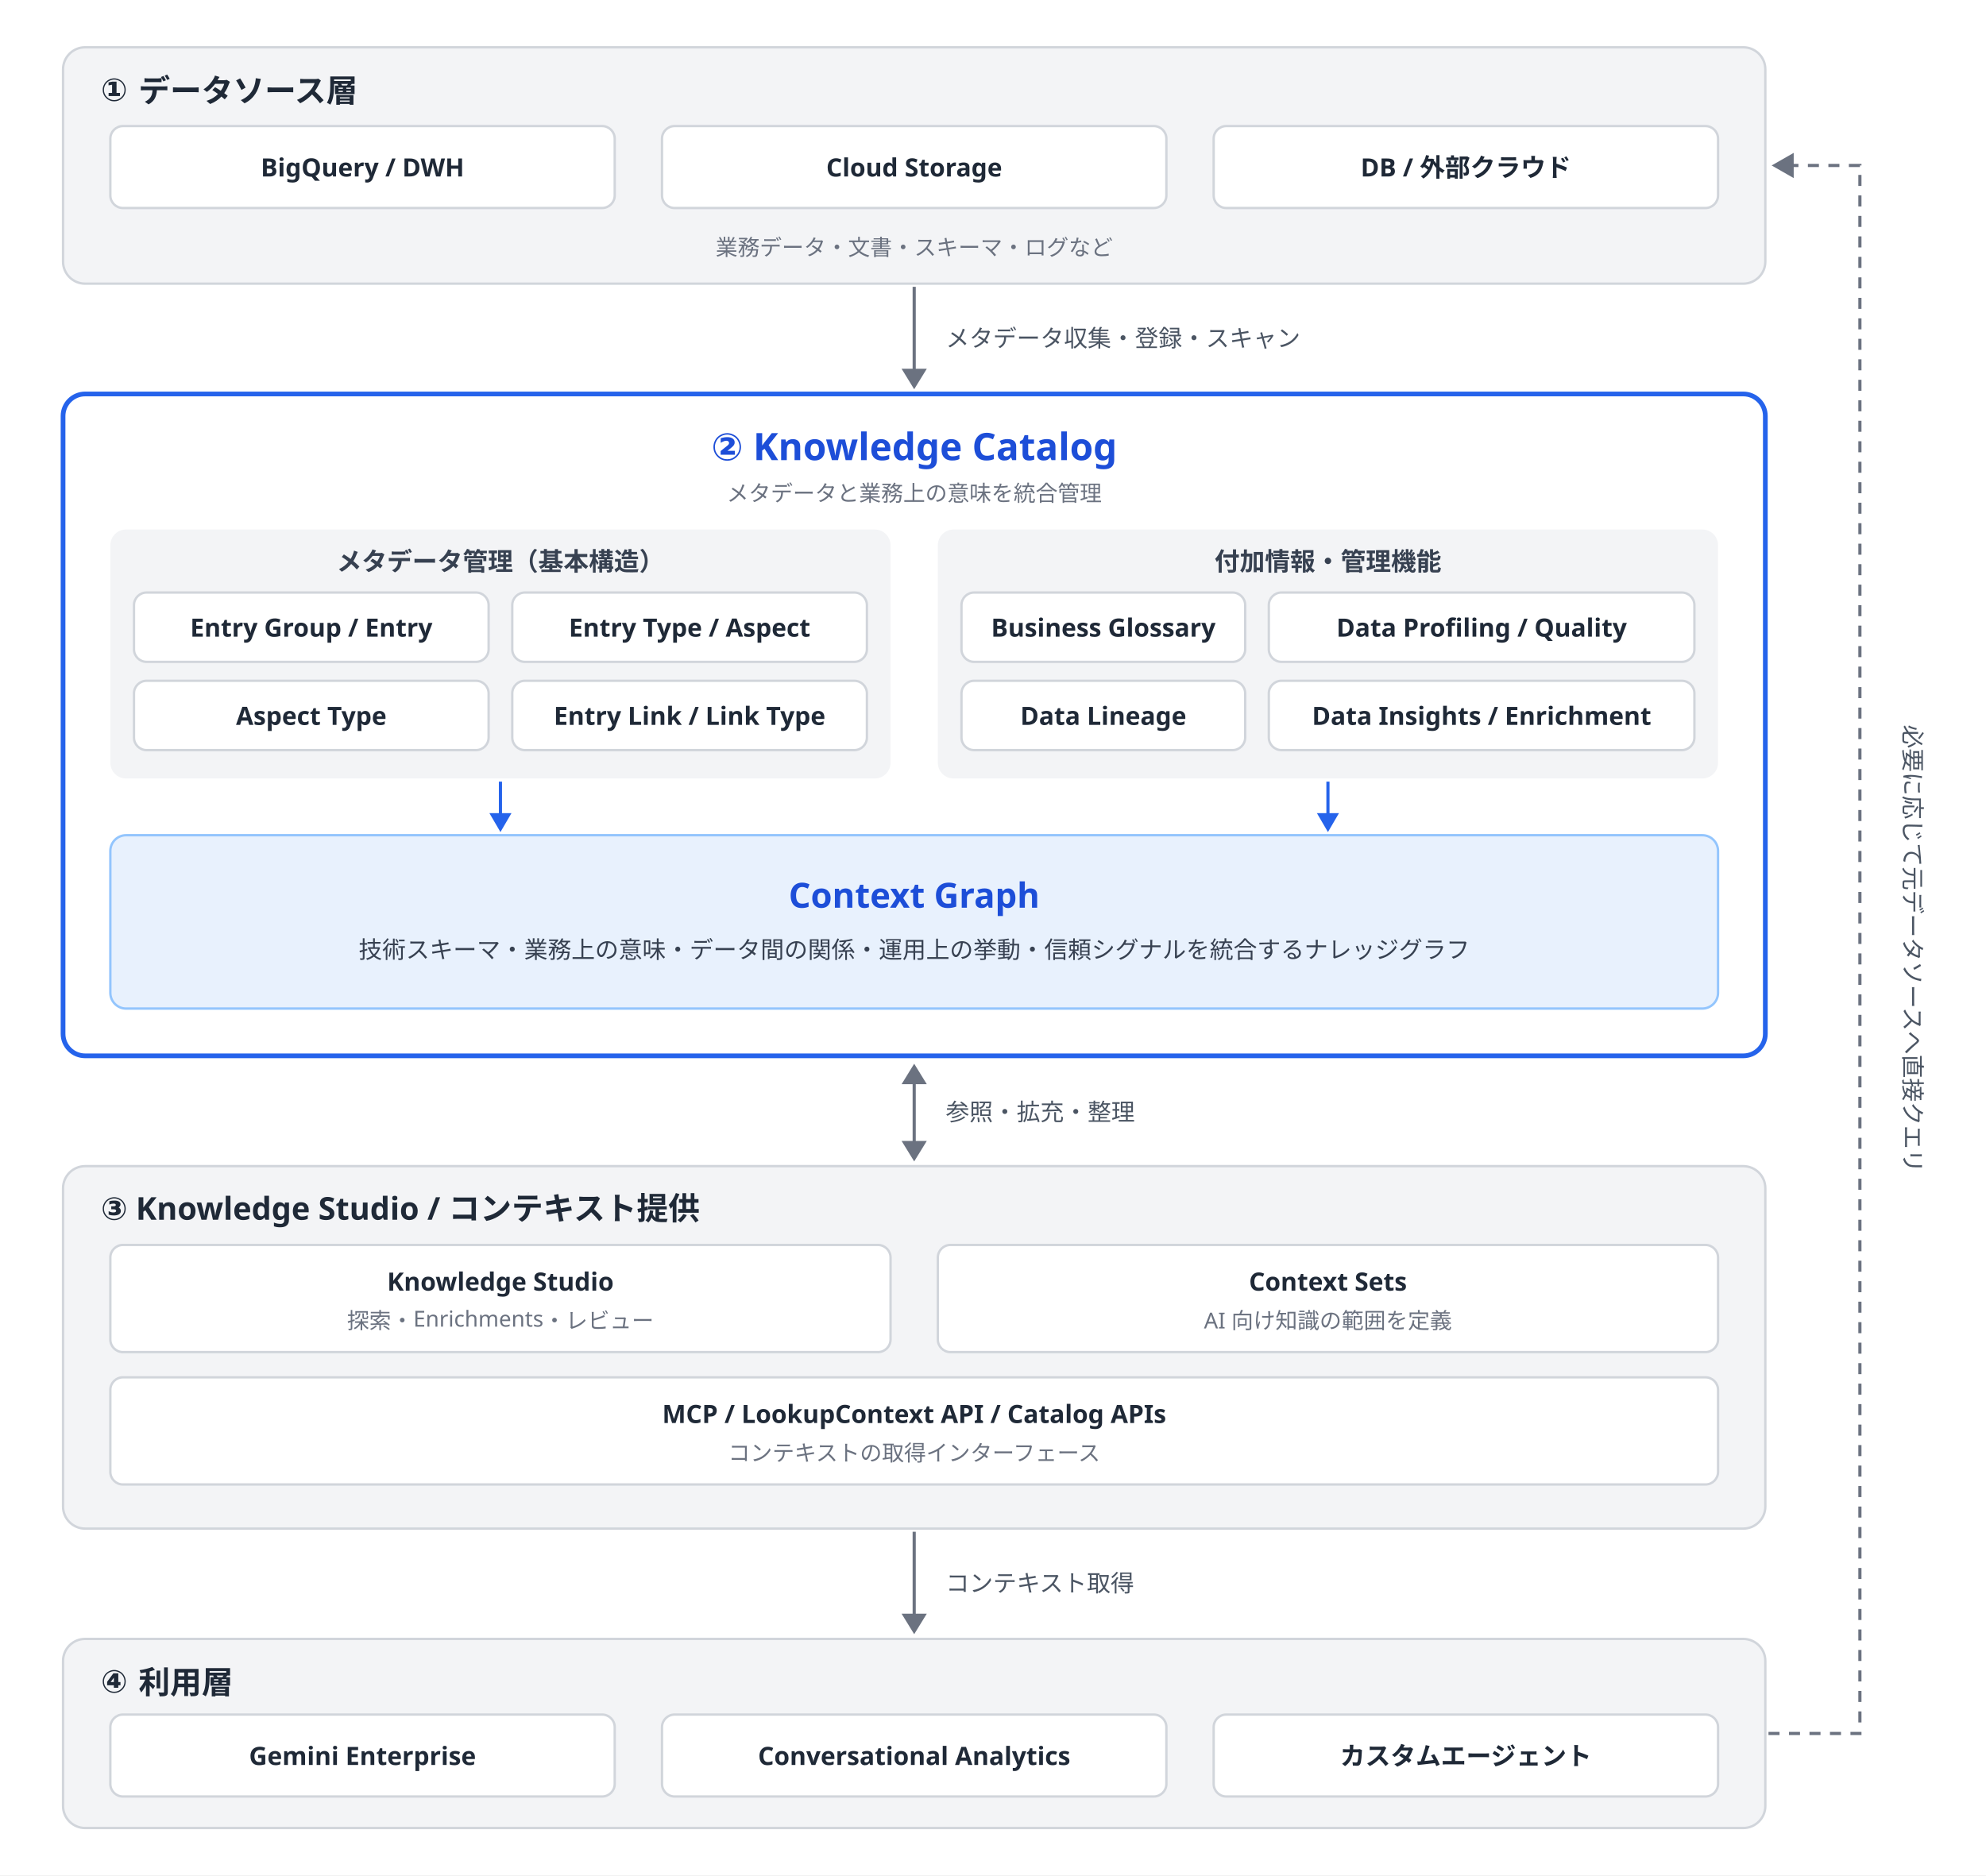
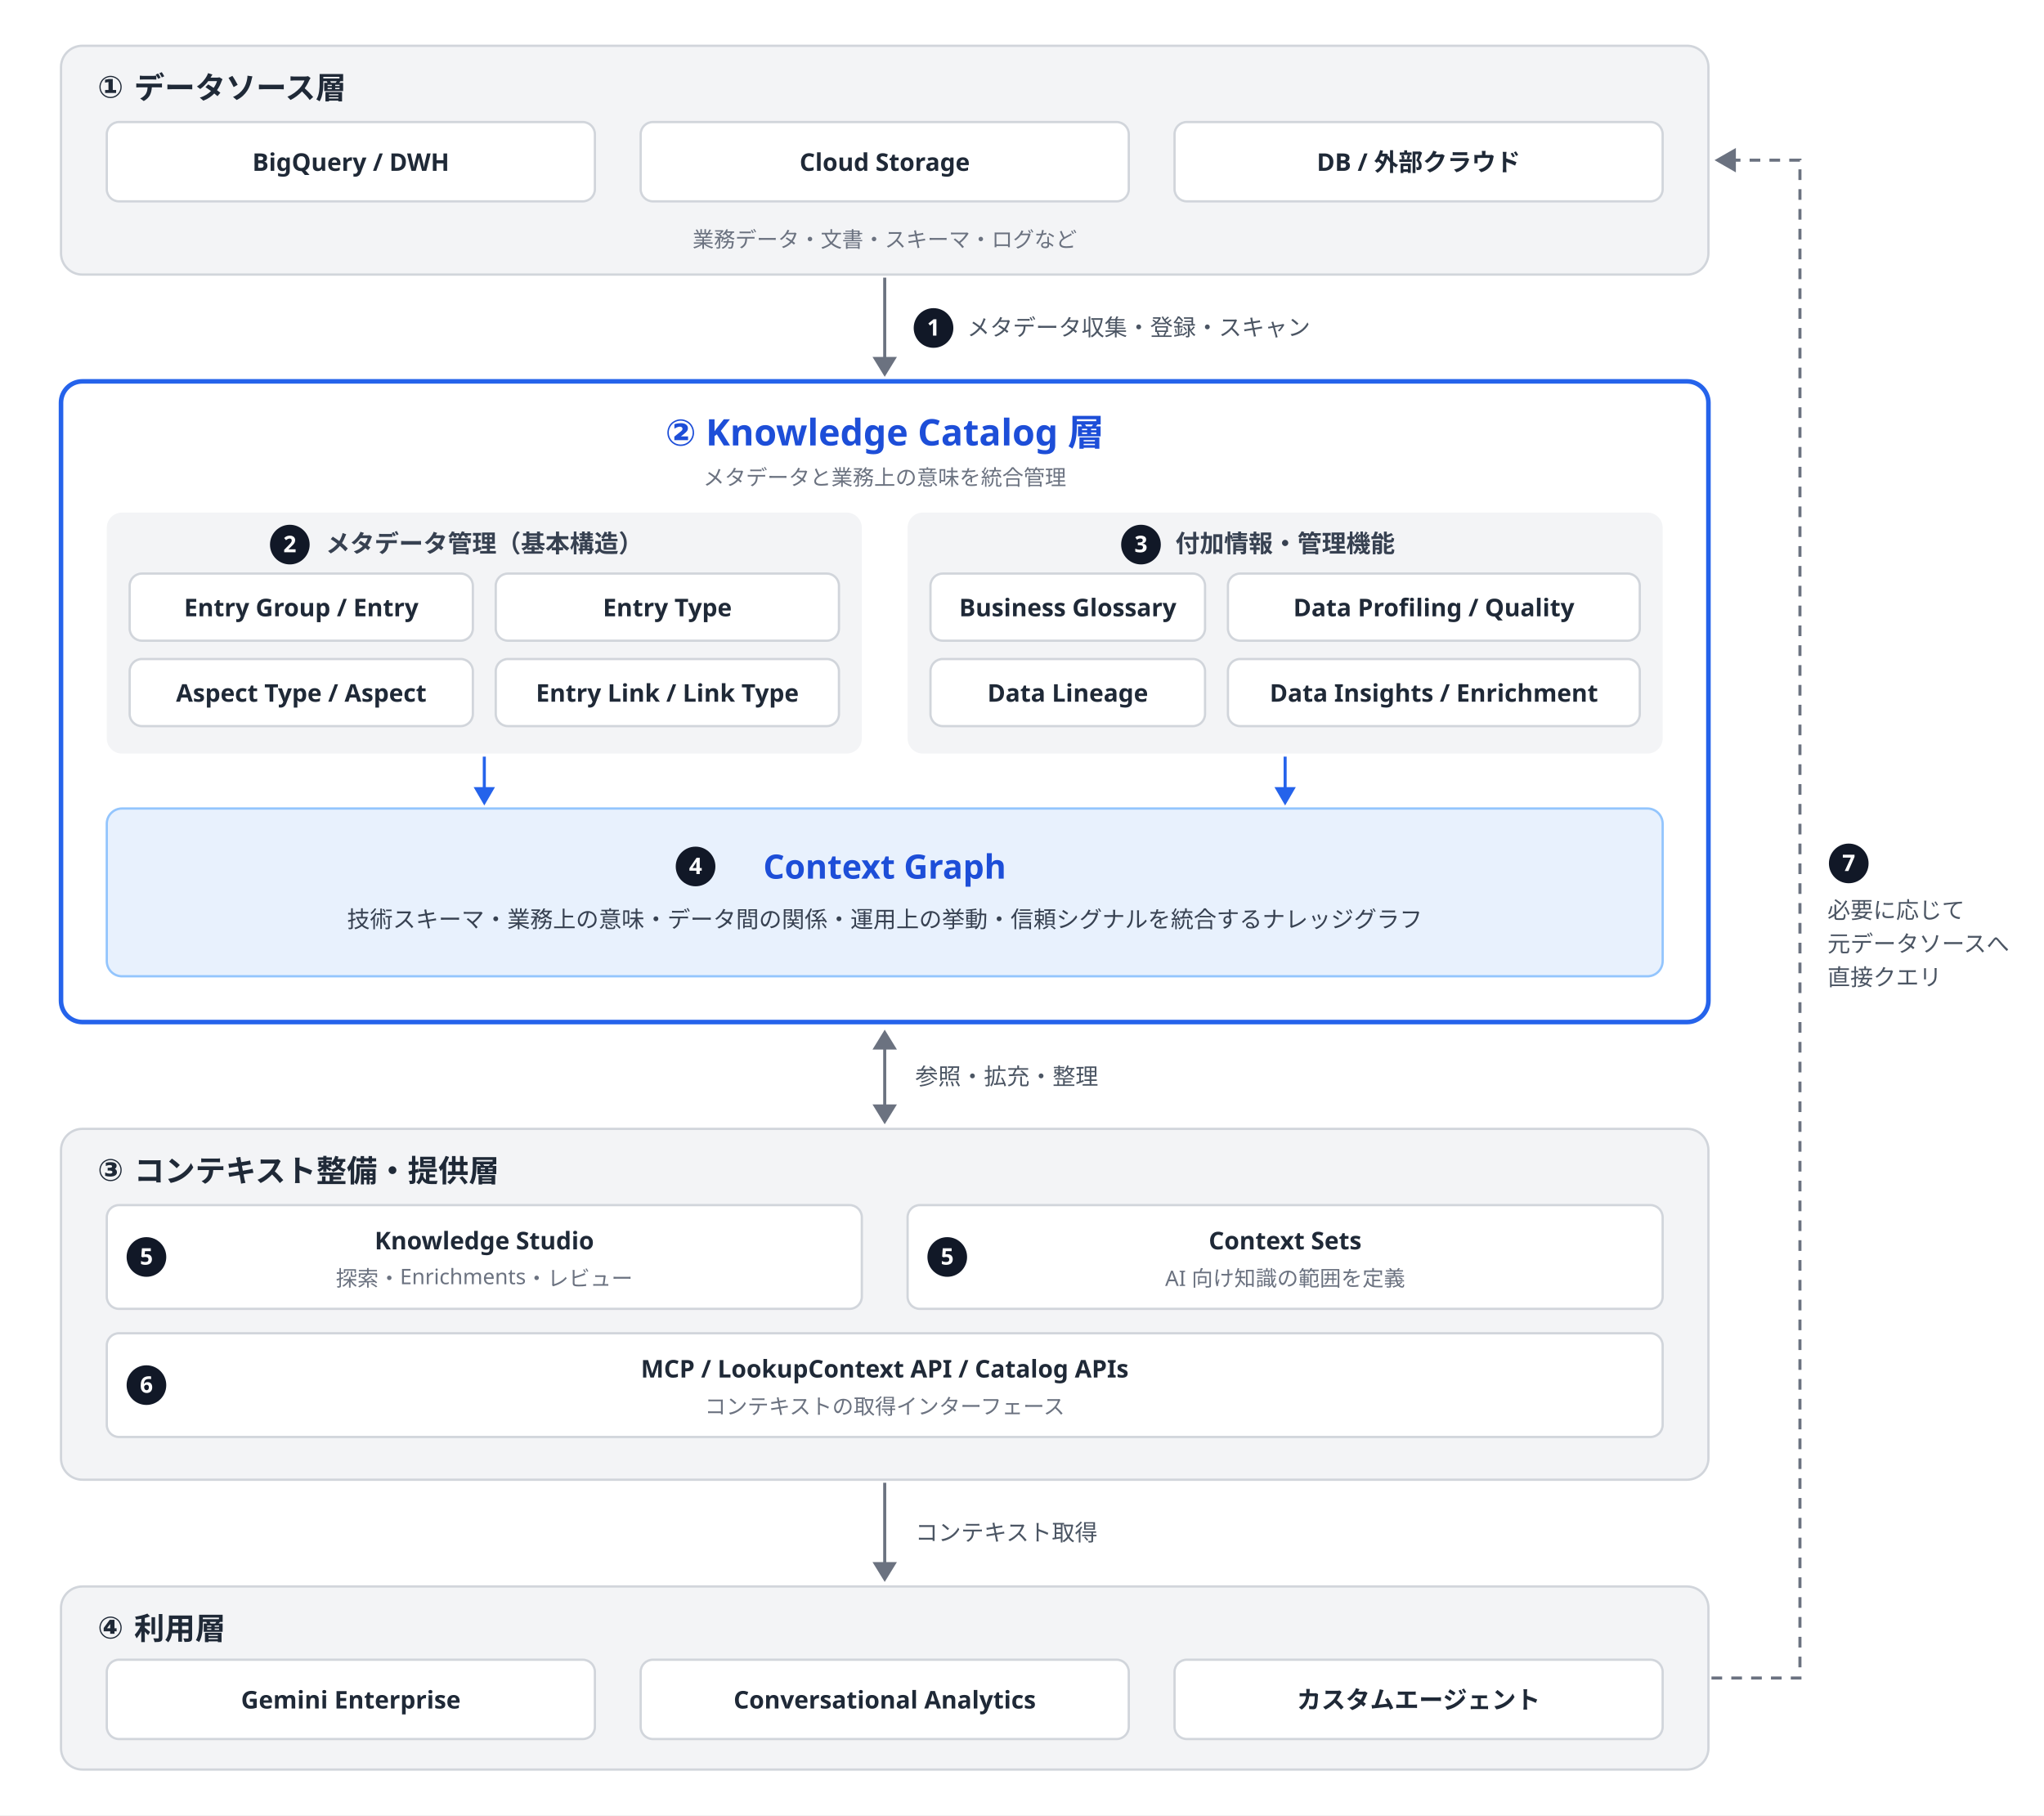
- <svg xmlns="http://www.w3.org/2000/svg" width="1260" height="1190" viewBox="0 0 1260 1190" font-family="'BIZ UDPGothic', 'Noto Sans JP', 'Yu Gothic', 'Meiryo', sans-serif">
+ <svg xmlns="http://www.w3.org/2000/svg" width="1340" height="1190" viewBox="0 0 1340 1190" font-family="'BIZ UDPGothic', 'Noto Sans JP', 'Yu Gothic', 'Meiryo', sans-serif">
  <defs>
    <style>
      .band { fill: #f3f4f6; stroke: #d1d5db; stroke-width: 1.5; }
      .box { fill: #ffffff; stroke: #d1d5db; stroke-width: 1.5; }
      .group { fill: #f3f4f6; stroke: none; }
      .layer { font-size: 20px; font-weight: bold; fill: #1f2937; }
      .name { font-size: 16px; font-weight: bold; fill: #1f2937; text-anchor: middle; }
      .head { font-size: 16px; font-weight: bold; fill: #374151; text-anchor: middle; }
      .note { font-size: 14px; fill: #6b7280; text-anchor: middle; }
      .flow { font-size: 15px; fill: #4b5563; }
      .line { stroke: #6b7280; stroke-width: 2; fill: none; }
    </style>
  </defs>
-   <rect width="1260" height="1190" fill="#ffffff" />
+   <rect width="1340" height="1190" fill="#ffffff" />
  <rect class="band" x="40" y="30" width="1080" height="150" rx="14" />
  <text class="layer" x="64" y="64">① データソース層</text>
  <rect class="box" x="70" y="80" width="320" height="52" rx="8" />
  <text class="name" x="230" y="112">BigQuery / DWH</text>
  <rect class="box" x="420" y="80" width="320" height="52" rx="8" />
  <text class="name" x="580" y="112">Cloud Storage</text>
  <rect class="box" x="770" y="80" width="320" height="52" rx="8" />
  <text class="name" x="930" y="112">DB / 外部クラウド</text>
  <text class="note" x="580" y="162">業務データ・文書・スキーマ・ログなど</text>
  <line class="line" x1="580" y1="182" x2="580" y2="236" />
  <polygon points="572,234 588,234 580,247" fill="#6b7280" />
-   <text class="flow" x="600" y="220">メタデータ収集・登録・スキャン</text>
+   <text class="flow" x="634" y="220">メタデータ収集・登録・スキャン</text>
  <rect x="40" y="250" width="1080" height="420" rx="14" fill="#ffffff" stroke="#2563eb" stroke-width="3" />
-   <text x="580" y="292" font-size="24" font-weight="bold" fill="#1d4ed8" text-anchor="middle">② Knowledge Catalog</text>
+   <text x="580" y="292" font-size="24" font-weight="bold" fill="#1d4ed8" text-anchor="middle">② Knowledge Catalog 層</text>
  <text class="note" x="580" y="318">メタデータと業務上の意味を統合管理</text>
  <rect class="group" x="70" y="336" width="495" height="158" rx="10" />
  <text class="head" x="317.5" y="362">メタデータ管理（基本構造）</text>
  <rect class="box" x="85" y="376" width="225" height="44" rx="8" />
  <text class="name" x="197.5" y="404">Entry Group / Entry</text>
  <rect class="box" x="325" y="376" width="225" height="44" rx="8" />
-   <text class="name" x="437.5" y="404">Entry Type / Aspect</text>
+   <text class="name" x="437.5" y="404">Entry Type</text>
  <rect class="box" x="85" y="432" width="225" height="44" rx="8" />
-   <text class="name" x="197.5" y="460">Aspect Type</text>
+   <text class="name" x="197.5" y="460">Aspect Type / Aspect</text>
  <rect class="box" x="325" y="432" width="225" height="44" rx="8" />
  <text class="name" x="437.5" y="460">Entry Link / Link Type</text>
  <rect class="group" x="595" y="336" width="495" height="158" rx="10" />
  <text class="head" x="842.5" y="362">付加情報・管理機能</text>
  <rect class="box" x="610" y="376" width="180" height="44" rx="8" />
  <text class="name" x="700" y="404">Business Glossary</text>
  <rect class="box" x="805" y="376" width="270" height="44" rx="8" />
  <text class="name" x="940" y="404">Data Profiling / Quality</text>
  <rect class="box" x="610" y="432" width="180" height="44" rx="8" />
  <text class="name" x="700" y="460">Data Lineage</text>
  <rect class="box" x="805" y="432" width="270" height="44" rx="8" />
  <text class="name" x="940" y="460">Data Insights / Enrichment</text>
  <line x1="317.5" y1="496" x2="317.5" y2="518" stroke="#2563eb" stroke-width="2" />
  <polygon points="310.5,516 324.5,516 317.5,528" fill="#2563eb" />
  <line x1="842.5" y1="496" x2="842.5" y2="518" stroke="#2563eb" stroke-width="2" />
  <polygon points="835.5,516 849.5,516 842.5,528" fill="#2563eb" />
  <rect x="70" y="530" width="1020" height="110" rx="10" fill="#e8f1fd" stroke="#93c5fd" stroke-width="1.5" />
  <text x="580" y="576" font-size="22" font-weight="bold" fill="#1d4ed8" text-anchor="middle">Context Graph</text>
  <text x="580" y="608" font-size="15" fill="#374151" text-anchor="middle">技術スキーマ・業務上の意味・データ間の関係・運用上の挙動・信頼シグナルを統合するナレッジグラフ</text>
  <line class="line" x1="580" y1="686" x2="580" y2="726" />
  <polygon points="572,688 588,688 580,675" fill="#6b7280" />
  <polygon points="572,724 588,724 580,737" fill="#6b7280" />
  <text class="flow" x="600" y="711">参照・拡充・整理</text>
  <rect class="band" x="40" y="740" width="1080" height="230" rx="14" />
-   <text class="layer" x="64" y="774">③ Knowledge Studio / コンテキスト提供</text>
+   <text class="layer" x="64" y="774">③ コンテキスト整備・提供層</text>
  <rect class="box" x="70" y="790" width="495" height="68" rx="8" />
  <text class="name" x="317.5" y="819">Knowledge Studio</text>
  <text class="note" x="317.5" y="843">探索・Enrichments・レビュー</text>
  <rect class="box" x="595" y="790" width="495" height="68" rx="8" />
  <text class="name" x="842.5" y="819">Context Sets</text>
  <text class="note" x="842.5" y="843">AI 向け知識の範囲を定義</text>
  <rect class="box" x="70" y="874" width="1020" height="68" rx="8" />
  <text class="name" x="580" y="903">MCP / LookupContext API / Catalog APIs</text>
  <text class="note" x="580" y="927">コンテキストの取得インターフェース</text>
  <line class="line" x1="580" y1="972" x2="580" y2="1026" />
  <polygon points="572,1024 588,1024 580,1037" fill="#6b7280" />
  <text class="flow" x="600" y="1010">コンテキスト取得</text>
  <rect class="band" x="40" y="1040" width="1080" height="120" rx="14" />
  <text class="layer" x="64" y="1074">④ 利用層</text>
  <rect class="box" x="70" y="1088" width="320" height="52" rx="8" />
  <text class="name" x="230" y="1120">Gemini Enterprise</text>
  <rect class="box" x="420" y="1088" width="320" height="52" rx="8" />
  <text class="name" x="580" y="1120">Conversational Analytics</text>
  <rect class="box" x="770" y="1088" width="320" height="52" rx="8" />
  <text class="name" x="930" y="1120">カスタムエージェント</text>
  <path class="line" d="M1122,1100 H1180 V105 H1136" stroke-dasharray="7 6" />
  <polygon points="1138,97 1138,113 1124,105" fill="#6b7280" />
-   <text class="flow" transform="translate(1208,602) rotate(90)" text-anchor="middle">必要に応じて元データソースへ直接クエリ</text>
+   <circle cx="612" cy="215" r="13" fill="#111827" />
+   <text x="612" y="220" font-size="15" font-weight="bold" text-anchor="middle" style="fill:#ffffff">1</text>
+   <circle cx="190" cy="357" r="13" fill="#111827" />
+   <text x="190" y="362" font-size="15" font-weight="bold" text-anchor="middle" style="fill:#ffffff">2</text>
+   <circle cx="748" cy="357" r="13" fill="#111827" />
+   <text x="748" y="362" font-size="15" font-weight="bold" text-anchor="middle" style="fill:#ffffff">3</text>
+   <circle cx="456" cy="568" r="13" fill="#111827" />
+   <text x="456" y="573" font-size="15" font-weight="bold" text-anchor="middle" style="fill:#ffffff">4</text>
+   <circle cx="96" cy="824" r="13" fill="#111827" />
+   <text x="96" y="829" font-size="15" font-weight="bold" text-anchor="middle" style="fill:#ffffff">5</text>
+   <circle cx="621" cy="824" r="13" fill="#111827" />
+   <text x="621" y="829" font-size="15" font-weight="bold" text-anchor="middle" style="fill:#ffffff">5</text>
+   <circle cx="96" cy="908" r="13" fill="#111827" />
+   <text x="96" y="913" font-size="15" font-weight="bold" text-anchor="middle" style="fill:#ffffff">6</text>
+   <circle cx="1212" cy="566" r="13" fill="#111827" />
+   <text x="1212" y="571" font-size="15" font-weight="bold" text-anchor="middle" style="fill:#ffffff">7</text>
+   <text class="flow" x="1198" y="602">必要に応じて</text>
+   <text class="flow" x="1198" y="624">元データソースへ</text>
+   <text class="flow" x="1198" y="646">直接クエリ</text>
</svg>
